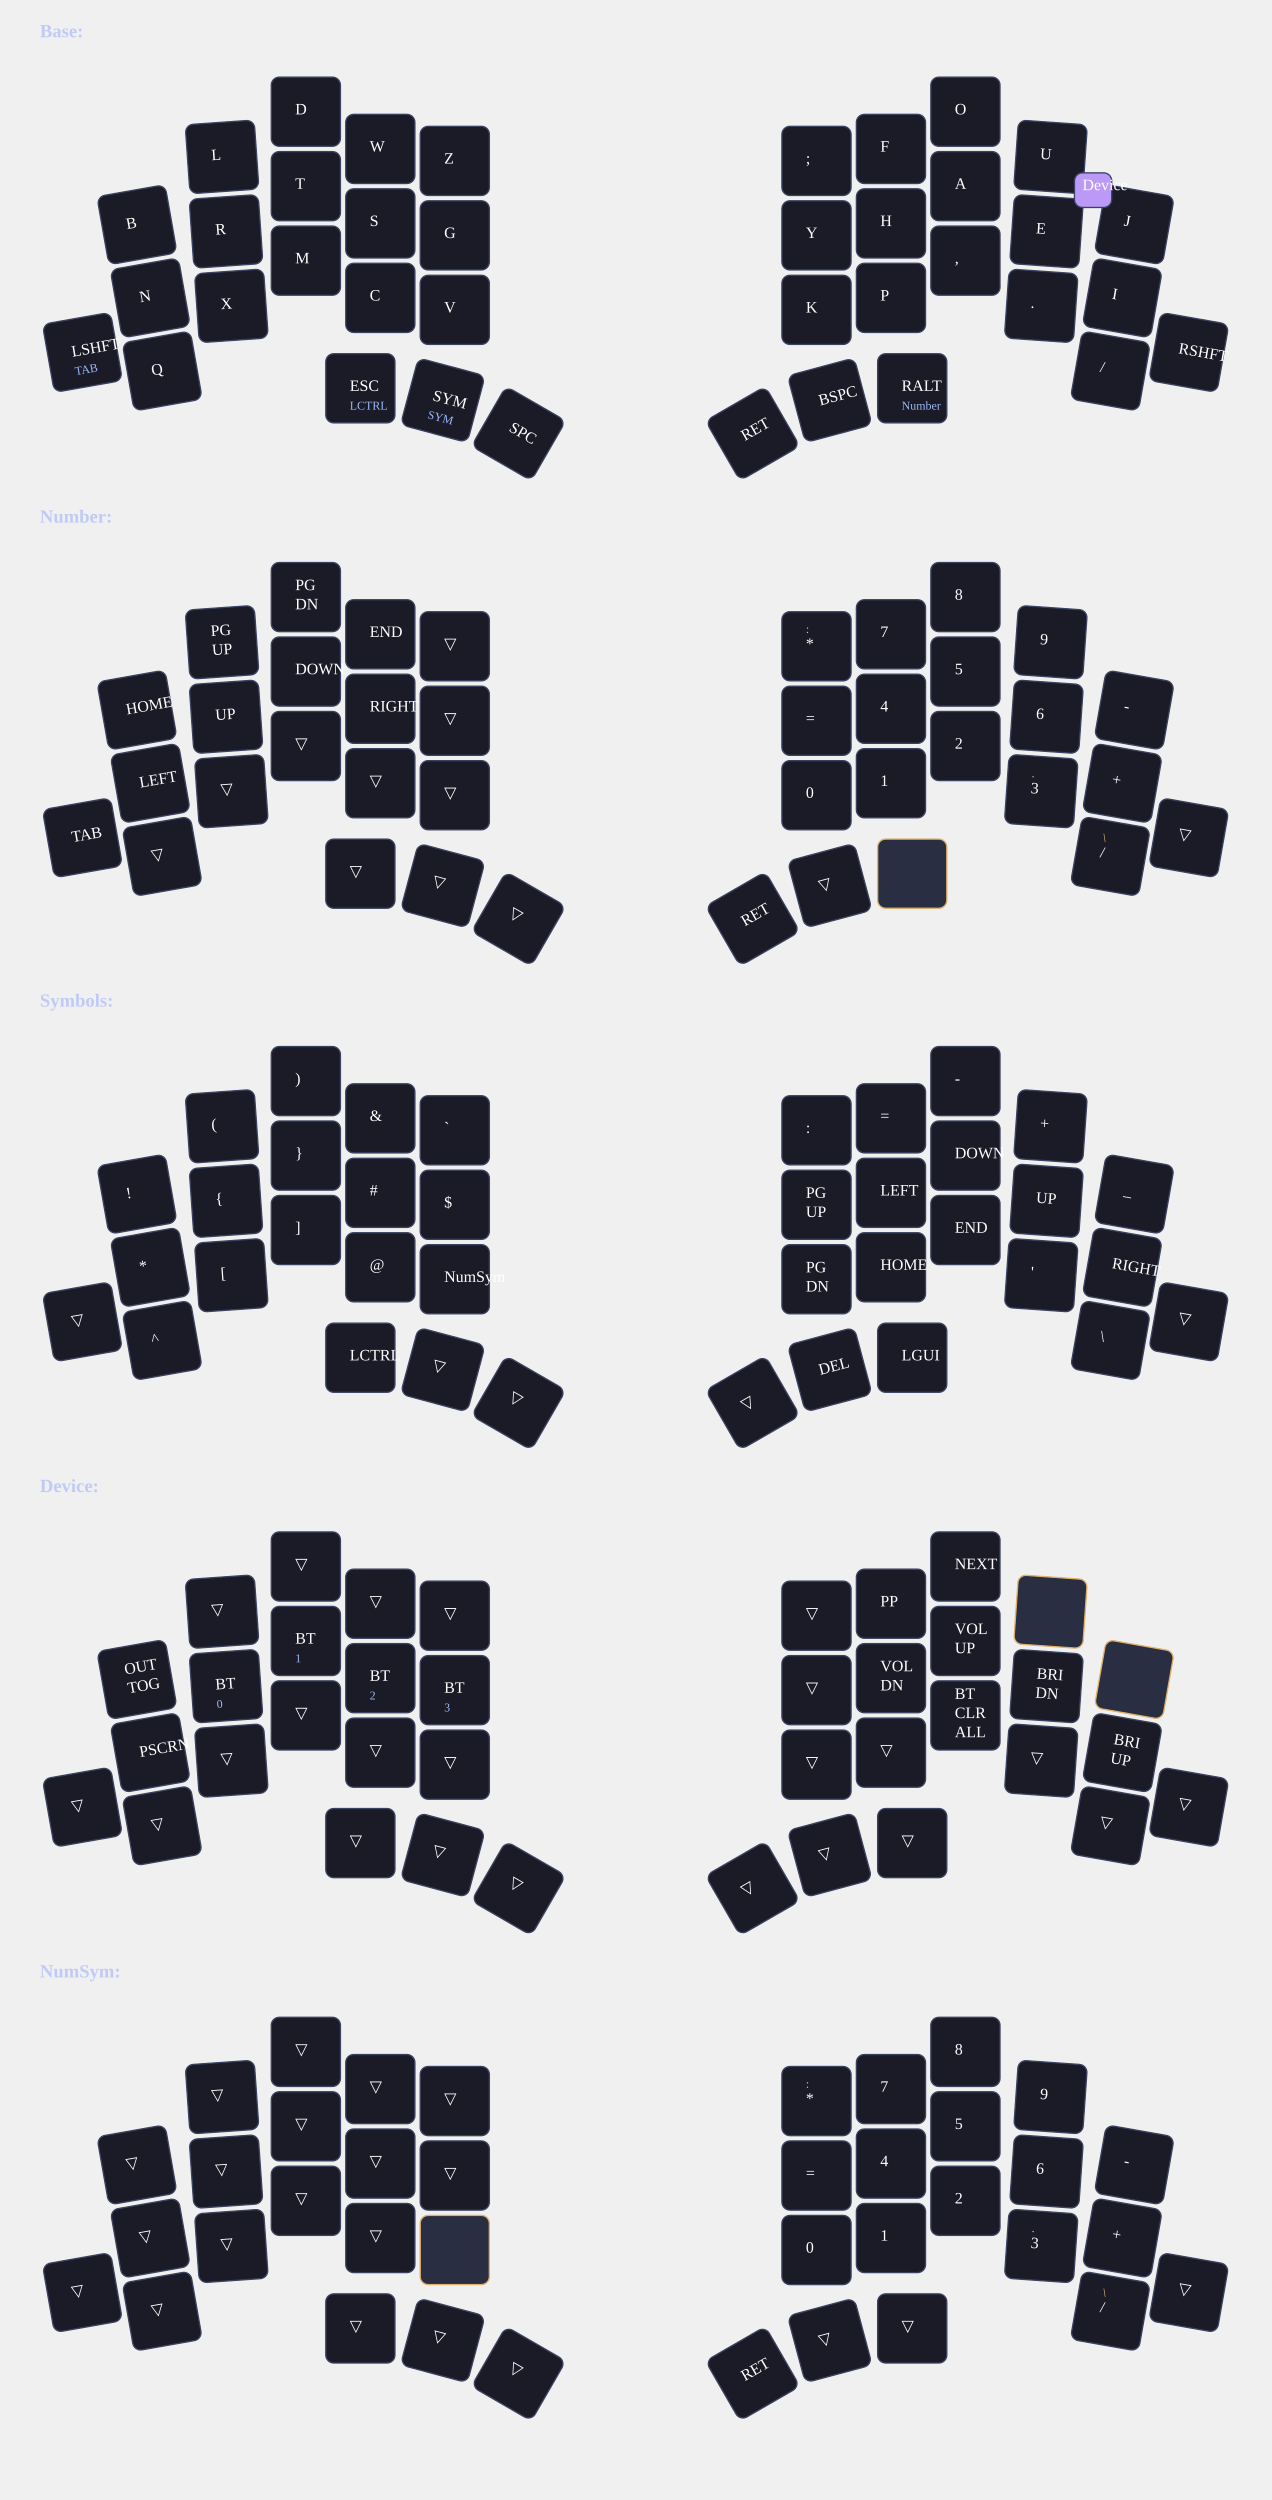
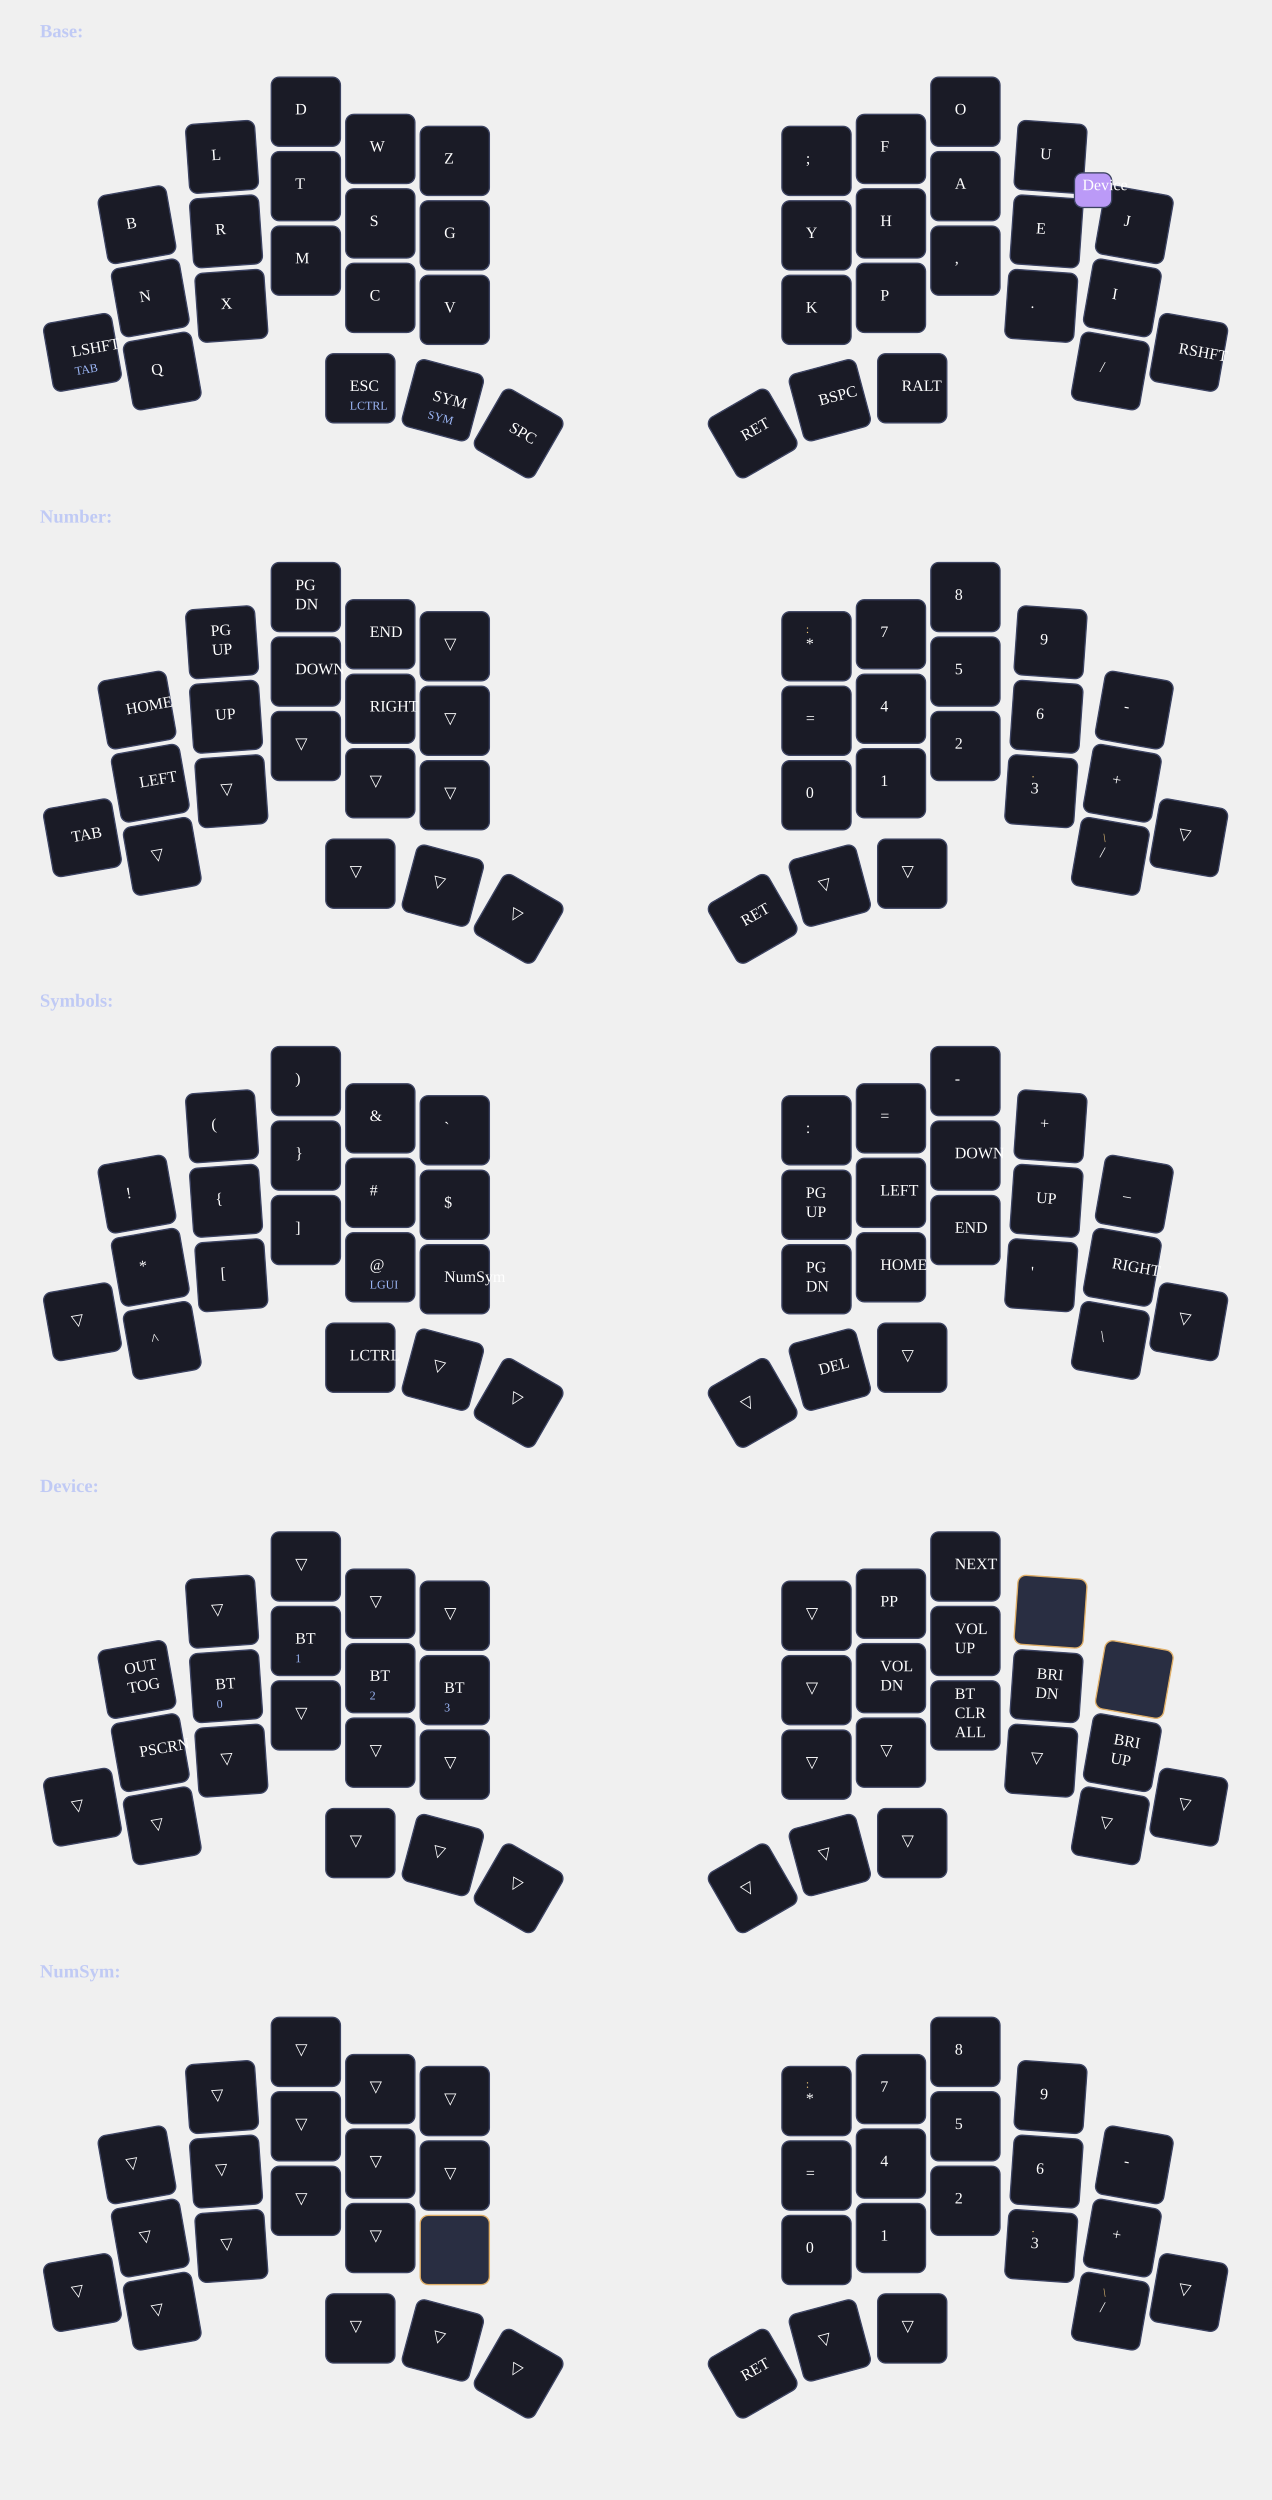
<svg xmlns="http://www.w3.org/2000/svg" width="956" height="1880" viewBox="0 0 956 1880" class="keymap">
  <style>.background { fill: #0f0f14; }
.key { fill: #1a1b26; stroke: #3b4261; stroke-width: 1; }
.key.held { fill: #292e42; stroke: #e0af68; stroke-width: 1; }
.key.ghost { stroke-dasharray: 4,4; stroke: #565f89; stroke-width: 1; }
.keycode { font-size: 10px; font-family: monospace; fill: #c0caf5; text-anchor: middle; dominant-baseline: middle; }
text.tap { font-size: 12px; fill: #ffffff; stroke: none; transform: translateX(-8px); }
text.hold { font-size: 9px; fill: #9db8f8; stroke: none; transform: translate(-8px, 2px); }
text.shifted { font-size: 9px; fill: #f0c878; stroke: none; transform: translate(-8px, 4px); }
.label { font-size: 14px; font-weight: bold; fill: #c0caf5; stroke: none; }
.combo { fill: #bb9af7; stroke: #3b4261; stroke-width: 1; }
</style>
  <g transform="translate(30, 0)" class="layer-Base">
    <text x="0" y="28" class="label" id="Base">Base:</text>
    <g transform="translate(0, 56)">
      <g transform="translate(73, 113) rotate(-10.0)" class="key keypos-0">
        <rect rx="6" ry="6" x="-26" y="-26" width="52" height="52" class="key" />
        <text x="0" y="2" class="key tap">B</text>
      </g>
      <g transform="translate(137, 62) rotate(-4.0)" class="key keypos-1">
        <rect rx="6" ry="6" x="-26" y="-26" width="52" height="52" class="key" />
        <text x="0" y="2" class="key tap">L</text>
      </g>
      <g transform="translate(200, 28)" class="key keypos-2">
        <rect rx="6" ry="6" x="-26" y="-26" width="52" height="52" class="key" />
        <text x="0" y="2" class="key tap">D</text>
      </g>
      <g transform="translate(256, 56)" class="key keypos-3">
        <rect rx="6" ry="6" x="-26" y="-26" width="52" height="52" class="key" />
        <text x="0" y="2" class="key tap">W</text>
      </g>
      <g transform="translate(312, 65)" class="key keypos-4">
        <rect rx="6" ry="6" x="-26" y="-26" width="52" height="52" class="key" />
        <text x="0" y="2" class="key tap">Z</text>
      </g>
      <g transform="translate(584, 65)" class="key keypos-5">
        <rect rx="6" ry="6" x="-26" y="-26" width="52" height="52" class="key" />
        <text x="0" y="2" class="key tap">;</text>
      </g>
      <g transform="translate(640, 56)" class="key keypos-6">
        <rect rx="6" ry="6" x="-26" y="-26" width="52" height="52" class="key" />
        <text x="0" y="2" class="key tap">F</text>
      </g>
      <g transform="translate(696, 28)" class="key keypos-7">
        <rect rx="6" ry="6" x="-26" y="-26" width="52" height="52" class="key" />
        <text x="0" y="2" class="key tap">O</text>
      </g>
      <g transform="translate(760, 62) rotate(4.0)" class="key keypos-8">
        <rect rx="6" ry="6" x="-26" y="-26" width="52" height="52" class="key" />
        <text x="0" y="2" class="key tap">U</text>
      </g>
      <g transform="translate(823, 113) rotate(10.0)" class="key keypos-9">
        <rect rx="6" ry="6" x="-26" y="-26" width="52" height="52" class="key" />
        <text x="0" y="2" class="key tap">J</text>
      </g>
      <g transform="translate(83, 168) rotate(-10.0)" class="key keypos-10">
        <rect rx="6" ry="6" x="-26" y="-26" width="52" height="52" class="key" />
        <text x="0" y="2" class="key tap">N</text>
      </g>
      <g transform="translate(140, 118) rotate(-4.0)" class="key keypos-11">
        <rect rx="6" ry="6" x="-26" y="-26" width="52" height="52" class="key" />
        <text x="0" y="2" class="key tap">R</text>
      </g>
      <g transform="translate(200, 84)" class="key keypos-12">
        <rect rx="6" ry="6" x="-26" y="-26" width="52" height="52" class="key" />
        <text x="0" y="2" class="key tap">T</text>
      </g>
      <g transform="translate(256, 112)" class="key keypos-13">
        <rect rx="6" ry="6" x="-26" y="-26" width="52" height="52" class="key" />
        <text x="0" y="2" class="key tap">S</text>
      </g>
      <g transform="translate(312, 121)" class="key keypos-14">
        <rect rx="6" ry="6" x="-26" y="-26" width="52" height="52" class="key" />
        <text x="0" y="2" class="key tap">G</text>
      </g>
      <g transform="translate(584, 121)" class="key keypos-15">
        <rect rx="6" ry="6" x="-26" y="-26" width="52" height="52" class="key" />
        <text x="0" y="2" class="key tap">Y</text>
      </g>
      <g transform="translate(640, 112)" class="key keypos-16">
        <rect rx="6" ry="6" x="-26" y="-26" width="52" height="52" class="key" />
        <text x="0" y="2" class="key tap">H</text>
      </g>
      <g transform="translate(696, 84)" class="key keypos-17">
        <rect rx="6" ry="6" x="-26" y="-26" width="52" height="52" class="key" />
        <text x="0" y="2" class="key tap">A</text>
      </g>
      <g transform="translate(757, 118) rotate(4.0)" class="key keypos-18">
        <rect rx="6" ry="6" x="-26" y="-26" width="52" height="52" class="key" />
        <text x="0" y="2" class="key tap">E</text>
      </g>
      <g transform="translate(814, 168) rotate(10.0)" class="key keypos-19">
        <rect rx="6" ry="6" x="-26" y="-26" width="52" height="52" class="key" />
        <text x="0" y="2" class="key tap">I</text>
      </g>
      <g transform="translate(32, 209) rotate(-10.0)" class="key keypos-20">
        <rect rx="6" ry="6" x="-26" y="-26" width="52" height="52" class="key" />
        <text x="0" y="2" class="key tap">LSHFT</text>
        <text x="0" y="14" class="key hold">TAB</text>
      </g>
      <g transform="translate(92, 223) rotate(-10.0)" class="key keypos-21">
        <rect rx="6" ry="6" x="-26" y="-26" width="52" height="52" class="key" />
        <text x="0" y="2" class="key tap">Q</text>
      </g>
      <g transform="translate(144, 174) rotate(-4.0)" class="key keypos-22">
        <rect rx="6" ry="6" x="-26" y="-26" width="52" height="52" class="key" />
        <text x="0" y="2" class="key tap">X</text>
      </g>
      <g transform="translate(200, 140)" class="key keypos-23">
        <rect rx="6" ry="6" x="-26" y="-26" width="52" height="52" class="key" />
        <text x="0" y="2" class="key tap">M</text>
      </g>
      <g transform="translate(256, 168)" class="key keypos-24">
        <rect rx="6" ry="6" x="-26" y="-26" width="52" height="52" class="key" />
        <text x="0" y="2" class="key tap">C</text>
      </g>
      <g transform="translate(312, 177)" class="key keypos-25">
        <rect rx="6" ry="6" x="-26" y="-26" width="52" height="52" class="key" />
        <text x="0" y="2" class="key tap">V</text>
      </g>
      <g transform="translate(584, 177)" class="key keypos-26">
        <rect rx="6" ry="6" x="-26" y="-26" width="52" height="52" class="key" />
        <text x="0" y="2" class="key tap">K</text>
      </g>
      <g transform="translate(640, 168)" class="key keypos-27">
        <rect rx="6" ry="6" x="-26" y="-26" width="52" height="52" class="key" />
        <text x="0" y="2" class="key tap">P</text>
      </g>
      <g transform="translate(696, 140)" class="key keypos-28">
        <rect rx="6" ry="6" x="-26" y="-26" width="52" height="52" class="key" />
        <text x="0" y="2" class="key tap">,</text>
      </g>
      <g transform="translate(753, 174) rotate(4.0)" class="key keypos-29">
        <rect rx="6" ry="6" x="-26" y="-26" width="52" height="52" class="key" />
        <text x="0" y="2" class="key tap">.</text>
      </g>
      <g transform="translate(805, 223) rotate(10.0)" class="key keypos-30">
        <rect rx="6" ry="6" x="-26" y="-26" width="52" height="52" class="key" />
        <text x="0" y="2" class="key tap">/</text>
      </g>
      <g transform="translate(864, 209) rotate(10.0)" class="key keypos-31">
        <rect rx="6" ry="6" x="-26" y="-26" width="52" height="52" class="key" />
        <text x="0" y="2" class="key tap">RSHFT</text>
      </g>
      <g transform="translate(241, 236)" class="key keypos-32">
        <rect rx="6" ry="6" x="-26" y="-26" width="52" height="52" class="key" />
        <text x="0" y="2" class="key tap">ESC</text>
        <text x="0" y="14" class="key hold">LCTRL</text>
      </g>
      <g transform="translate(303, 245) rotate(15.0)" class="key keypos-33">
        <rect rx="6" ry="6" x="-26" y="-26" width="52" height="52" class="key" />
        <text x="0" y="2" class="key tap">SYM</text>
        <text x="0" y="14" class="key hold">SYM</text>
      </g>
      <g transform="translate(360, 270) rotate(30.0)" class="key keypos-34">
        <rect rx="6" ry="6" x="-26" y="-26" width="52" height="52" class="key" />
        <text x="0" y="2" class="key tap">SPC</text>
      </g>
      <g transform="translate(536, 270) rotate(-30.0)" class="key keypos-35">
        <rect rx="6" ry="6" x="-26" y="-26" width="52" height="52" class="key" />
        <text x="0" y="2" class="key tap">RET</text>
      </g>
      <g transform="translate(594, 245) rotate(-15.0)" class="key keypos-36">
        <rect rx="6" ry="6" x="-26" y="-26" width="52" height="52" class="key" />
        <text x="0" y="2" class="key tap">BSPC</text>
      </g>
      <g transform="translate(656, 236)" class="key keypos-37">
        <rect rx="6" ry="6" x="-26" y="-26" width="52" height="52" class="key" />
        <text x="0" y="2" class="key tap">RALT</text>
-         <a href="#Number">
-           <text x="0" y="14" class="key hold layer-activator">Number</text>
-         </a>
      </g>
      <g class="combo combopos-0">
        <rect rx="6" ry="6" x="778" y="74" width="28" height="26" class="combo" />
        <a href="#Device">
          <text x="792" y="87" class="combo tap layer-activator">Device</text>
        </a>
      </g>
    </g>
  </g>
  <g transform="translate(30, 365)" class="layer-Number">
    <text x="0" y="28" class="label" id="Number">Number:</text>
    <g transform="translate(0, 56)">
      <g transform="translate(73, 113) rotate(-10.0)" class="key keypos-0">
        <rect rx="6" ry="6" x="-26" y="-26" width="52" height="52" class="key" />
        <text x="0" y="2" class="key tap">HOME</text>
      </g>
      <g transform="translate(137, 62) rotate(-4.0)" class="key keypos-1">
        <rect rx="6" ry="6" x="-26" y="-26" width="52" height="52" class="key" />
        <text x="0" y="2" class="key tap">
          <tspan x="0" dy="-0.6em">PG</tspan>
          <tspan x="0" dy="1.2em">UP</tspan>
        </text>
      </g>
      <g transform="translate(200, 28)" class="key keypos-2">
        <rect rx="6" ry="6" x="-26" y="-26" width="52" height="52" class="key" />
        <text x="0" y="2" class="key tap">
          <tspan x="0" dy="-0.6em">PG</tspan>
          <tspan x="0" dy="1.2em">DN</tspan>
        </text>
      </g>
      <g transform="translate(256, 56)" class="key keypos-3">
        <rect rx="6" ry="6" x="-26" y="-26" width="52" height="52" class="key" />
        <text x="0" y="2" class="key tap">END</text>
      </g>
      <g transform="translate(312, 65)" class="key trans keypos-4">
        <rect rx="6" ry="6" x="-26" y="-26" width="52" height="52" class="key trans" />
        <text x="0" y="2" class="key trans tap">▽</text>
      </g>
      <g transform="translate(584, 65)" class="key keypos-5">
        <rect rx="6" ry="6" x="-26" y="-26" width="52" height="52" class="key" />
        <text x="0" y="2" class="key tap">*</text>
        <text x="0" y="-14" class="key shifted">:</text>
      </g>
      <g transform="translate(640, 56)" class="key keypos-6">
        <rect rx="6" ry="6" x="-26" y="-26" width="52" height="52" class="key" />
        <text x="0" y="2" class="key tap">7</text>
      </g>
      <g transform="translate(696, 28)" class="key keypos-7">
        <rect rx="6" ry="6" x="-26" y="-26" width="52" height="52" class="key" />
        <text x="0" y="2" class="key tap">8</text>
      </g>
      <g transform="translate(760, 62) rotate(4.0)" class="key keypos-8">
        <rect rx="6" ry="6" x="-26" y="-26" width="52" height="52" class="key" />
        <text x="0" y="2" class="key tap">9</text>
      </g>
      <g transform="translate(823, 113) rotate(10.0)" class="key keypos-9">
        <rect rx="6" ry="6" x="-26" y="-26" width="52" height="52" class="key" />
        <text x="0" y="2" class="key tap">-</text>
      </g>
      <g transform="translate(83, 168) rotate(-10.0)" class="key keypos-10">
        <rect rx="6" ry="6" x="-26" y="-26" width="52" height="52" class="key" />
        <text x="0" y="2" class="key tap">LEFT</text>
      </g>
      <g transform="translate(140, 118) rotate(-4.0)" class="key keypos-11">
        <rect rx="6" ry="6" x="-26" y="-26" width="52" height="52" class="key" />
        <text x="0" y="2" class="key tap">UP</text>
      </g>
      <g transform="translate(200, 84)" class="key keypos-12">
        <rect rx="6" ry="6" x="-26" y="-26" width="52" height="52" class="key" />
        <text x="0" y="2" class="key tap">DOWN</text>
      </g>
      <g transform="translate(256, 112)" class="key keypos-13">
        <rect rx="6" ry="6" x="-26" y="-26" width="52" height="52" class="key" />
        <text x="0" y="2" class="key tap">RIGHT</text>
      </g>
      <g transform="translate(312, 121)" class="key trans keypos-14">
        <rect rx="6" ry="6" x="-26" y="-26" width="52" height="52" class="key trans" />
        <text x="0" y="2" class="key trans tap">▽</text>
      </g>
      <g transform="translate(584, 121)" class="key keypos-15">
        <rect rx="6" ry="6" x="-26" y="-26" width="52" height="52" class="key" />
        <text x="0" y="2" class="key tap">=</text>
      </g>
      <g transform="translate(640, 112)" class="key keypos-16">
        <rect rx="6" ry="6" x="-26" y="-26" width="52" height="52" class="key" />
        <text x="0" y="2" class="key tap">4</text>
      </g>
      <g transform="translate(696, 84)" class="key keypos-17">
        <rect rx="6" ry="6" x="-26" y="-26" width="52" height="52" class="key" />
        <text x="0" y="2" class="key tap">5</text>
      </g>
      <g transform="translate(757, 118) rotate(4.0)" class="key keypos-18">
        <rect rx="6" ry="6" x="-26" y="-26" width="52" height="52" class="key" />
        <text x="0" y="2" class="key tap">6</text>
      </g>
      <g transform="translate(814, 168) rotate(10.0)" class="key keypos-19">
        <rect rx="6" ry="6" x="-26" y="-26" width="52" height="52" class="key" />
        <text x="0" y="2" class="key tap">+</text>
      </g>
      <g transform="translate(32, 209) rotate(-10.0)" class="key keypos-20">
        <rect rx="6" ry="6" x="-26" y="-26" width="52" height="52" class="key" />
        <text x="0" y="2" class="key tap">TAB</text>
      </g>
      <g transform="translate(92, 223) rotate(-10.0)" class="key trans keypos-21">
        <rect rx="6" ry="6" x="-26" y="-26" width="52" height="52" class="key trans" />
        <text x="0" y="2" class="key trans tap">▽</text>
      </g>
      <g transform="translate(144, 174) rotate(-4.0)" class="key trans keypos-22">
        <rect rx="6" ry="6" x="-26" y="-26" width="52" height="52" class="key trans" />
        <text x="0" y="2" class="key trans tap">▽</text>
      </g>
      <g transform="translate(200, 140)" class="key trans keypos-23">
        <rect rx="6" ry="6" x="-26" y="-26" width="52" height="52" class="key trans" />
        <text x="0" y="2" class="key trans tap">▽</text>
      </g>
      <g transform="translate(256, 168)" class="key trans keypos-24">
        <rect rx="6" ry="6" x="-26" y="-26" width="52" height="52" class="key trans" />
        <text x="0" y="2" class="key trans tap">▽</text>
      </g>
      <g transform="translate(312, 177)" class="key trans keypos-25">
        <rect rx="6" ry="6" x="-26" y="-26" width="52" height="52" class="key trans" />
        <text x="0" y="2" class="key trans tap">▽</text>
      </g>
      <g transform="translate(584, 177)" class="key keypos-26">
        <rect rx="6" ry="6" x="-26" y="-26" width="52" height="52" class="key" />
        <text x="0" y="2" class="key tap">0</text>
      </g>
      <g transform="translate(640, 168)" class="key keypos-27">
        <rect rx="6" ry="6" x="-26" y="-26" width="52" height="52" class="key" />
        <text x="0" y="2" class="key tap">1</text>
      </g>
      <g transform="translate(696, 140)" class="key keypos-28">
        <rect rx="6" ry="6" x="-26" y="-26" width="52" height="52" class="key" />
        <text x="0" y="2" class="key tap">2</text>
      </g>
      <g transform="translate(753, 174) rotate(4.0)" class="key keypos-29">
        <rect rx="6" ry="6" x="-26" y="-26" width="52" height="52" class="key" />
        <text x="0" y="2" class="key tap">3</text>
        <text x="0" y="-14" class="key shifted">.</text>
      </g>
      <g transform="translate(805, 223) rotate(10.0)" class="key keypos-30">
        <rect rx="6" ry="6" x="-26" y="-26" width="52" height="52" class="key" />
        <text x="0" y="2" class="key tap">/</text>
        <text x="0" y="-14" class="key shifted">\</text>
      </g>
      <g transform="translate(864, 209) rotate(10.0)" class="key trans keypos-31">
        <rect rx="6" ry="6" x="-26" y="-26" width="52" height="52" class="key trans" />
        <text x="0" y="2" class="key trans tap">▽</text>
      </g>
      <g transform="translate(241, 236)" class="key trans keypos-32">
        <rect rx="6" ry="6" x="-26" y="-26" width="52" height="52" class="key trans" />
        <text x="0" y="2" class="key trans tap">▽</text>
      </g>
      <g transform="translate(303, 245) rotate(15.0)" class="key trans keypos-33">
        <rect rx="6" ry="6" x="-26" y="-26" width="52" height="52" class="key trans" />
        <text x="0" y="2" class="key trans tap">▽</text>
      </g>
      <g transform="translate(360, 270) rotate(30.0)" class="key trans keypos-34">
        <rect rx="6" ry="6" x="-26" y="-26" width="52" height="52" class="key trans" />
        <text x="0" y="2" class="key trans tap">▽</text>
      </g>
      <g transform="translate(536, 270) rotate(-30.0)" class="key keypos-35">
        <rect rx="6" ry="6" x="-26" y="-26" width="52" height="52" class="key" />
        <text x="0" y="2" class="key tap">RET</text>
      </g>
      <g transform="translate(594, 245) rotate(-15.0)" class="key trans keypos-36">
        <rect rx="6" ry="6" x="-26" y="-26" width="52" height="52" class="key trans" />
        <text x="0" y="2" class="key trans tap">▽</text>
      </g>
-       <g transform="translate(656, 236)" class="key held keypos-37">
-         <rect rx="6" ry="6" x="-26" y="-26" width="52" height="52" class="key held" />
+       <g transform="translate(656, 236)" class="key trans keypos-37">
+         <rect rx="6" ry="6" x="-26" y="-26" width="52" height="52" class="key trans" />
+         <text x="0" y="2" class="key trans tap">▽</text>
      </g>
    </g>
  </g>
  <g transform="translate(30, 729)" class="layer-Symbols">
    <text x="0" y="28" class="label" id="Symbols">Symbols:</text>
    <g transform="translate(0, 56)">
      <g transform="translate(73, 113) rotate(-10.0)" class="key keypos-0">
        <rect rx="6" ry="6" x="-26" y="-26" width="52" height="52" class="key" />
        <text x="0" y="2" class="key tap">!</text>
      </g>
      <g transform="translate(137, 62) rotate(-4.0)" class="key keypos-1">
        <rect rx="6" ry="6" x="-26" y="-26" width="52" height="52" class="key" />
        <text x="0" y="2" class="key tap">(</text>
      </g>
      <g transform="translate(200, 28)" class="key keypos-2">
        <rect rx="6" ry="6" x="-26" y="-26" width="52" height="52" class="key" />
        <text x="0" y="2" class="key tap">)</text>
      </g>
      <g transform="translate(256, 56)" class="key keypos-3">
        <rect rx="6" ry="6" x="-26" y="-26" width="52" height="52" class="key" />
        <text x="0" y="2" class="key tap">&amp;</text>
      </g>
      <g transform="translate(312, 65)" class="key keypos-4">
        <rect rx="6" ry="6" x="-26" y="-26" width="52" height="52" class="key" />
        <text x="0" y="2" class="key tap">`</text>
      </g>
      <g transform="translate(584, 65)" class="key keypos-5">
        <rect rx="6" ry="6" x="-26" y="-26" width="52" height="52" class="key" />
        <text x="0" y="2" class="key tap">:</text>
      </g>
      <g transform="translate(640, 56)" class="key keypos-6">
        <rect rx="6" ry="6" x="-26" y="-26" width="52" height="52" class="key" />
        <text x="0" y="2" class="key tap">=</text>
      </g>
      <g transform="translate(696, 28)" class="key keypos-7">
        <rect rx="6" ry="6" x="-26" y="-26" width="52" height="52" class="key" />
        <text x="0" y="2" class="key tap">-</text>
      </g>
      <g transform="translate(760, 62) rotate(4.0)" class="key keypos-8">
        <rect rx="6" ry="6" x="-26" y="-26" width="52" height="52" class="key" />
        <text x="0" y="2" class="key tap">+</text>
      </g>
      <g transform="translate(823, 113) rotate(10.0)" class="key keypos-9">
        <rect rx="6" ry="6" x="-26" y="-26" width="52" height="52" class="key" />
        <text x="0" y="2" class="key tap">_</text>
      </g>
      <g transform="translate(83, 168) rotate(-10.0)" class="key keypos-10">
        <rect rx="6" ry="6" x="-26" y="-26" width="52" height="52" class="key" />
        <text x="0" y="2" class="key tap">*</text>
      </g>
      <g transform="translate(140, 118) rotate(-4.0)" class="key keypos-11">
        <rect rx="6" ry="6" x="-26" y="-26" width="52" height="52" class="key" />
        <text x="0" y="2" class="key tap">{</text>
      </g>
      <g transform="translate(200, 84)" class="key keypos-12">
        <rect rx="6" ry="6" x="-26" y="-26" width="52" height="52" class="key" />
        <text x="0" y="2" class="key tap">}</text>
      </g>
      <g transform="translate(256, 112)" class="key keypos-13">
        <rect rx="6" ry="6" x="-26" y="-26" width="52" height="52" class="key" />
        <text x="0" y="2" class="key tap">#</text>
      </g>
      <g transform="translate(312, 121)" class="key keypos-14">
        <rect rx="6" ry="6" x="-26" y="-26" width="52" height="52" class="key" />
        <text x="0" y="2" class="key tap">$</text>
      </g>
      <g transform="translate(584, 121)" class="key keypos-15">
        <rect rx="6" ry="6" x="-26" y="-26" width="52" height="52" class="key" />
        <text x="0" y="2" class="key tap">
          <tspan x="0" dy="-0.6em">PG</tspan>
          <tspan x="0" dy="1.2em">UP</tspan>
        </text>
      </g>
      <g transform="translate(640, 112)" class="key keypos-16">
        <rect rx="6" ry="6" x="-26" y="-26" width="52" height="52" class="key" />
        <text x="0" y="2" class="key tap">LEFT</text>
      </g>
      <g transform="translate(696, 84)" class="key keypos-17">
        <rect rx="6" ry="6" x="-26" y="-26" width="52" height="52" class="key" />
        <text x="0" y="2" class="key tap">DOWN</text>
      </g>
      <g transform="translate(757, 118) rotate(4.0)" class="key keypos-18">
        <rect rx="6" ry="6" x="-26" y="-26" width="52" height="52" class="key" />
        <text x="0" y="2" class="key tap">UP</text>
      </g>
      <g transform="translate(814, 168) rotate(10.0)" class="key keypos-19">
        <rect rx="6" ry="6" x="-26" y="-26" width="52" height="52" class="key" />
        <text x="0" y="2" class="key tap">RIGHT</text>
      </g>
      <g transform="translate(32, 209) rotate(-10.0)" class="key trans keypos-20">
        <rect rx="6" ry="6" x="-26" y="-26" width="52" height="52" class="key trans" />
        <text x="0" y="2" class="key trans tap">▽</text>
      </g>
      <g transform="translate(92, 223) rotate(-10.0)" class="key keypos-21">
        <rect rx="6" ry="6" x="-26" y="-26" width="52" height="52" class="key" />
        <text x="0" y="2" class="key tap">^</text>
      </g>
      <g transform="translate(144, 174) rotate(-4.0)" class="key keypos-22">
        <rect rx="6" ry="6" x="-26" y="-26" width="52" height="52" class="key" />
        <text x="0" y="2" class="key tap">[</text>
      </g>
      <g transform="translate(200, 140)" class="key keypos-23">
        <rect rx="6" ry="6" x="-26" y="-26" width="52" height="52" class="key" />
        <text x="0" y="2" class="key tap">]</text>
      </g>
      <g transform="translate(256, 168)" class="key keypos-24">
        <rect rx="6" ry="6" x="-26" y="-26" width="52" height="52" class="key" />
        <text x="0" y="2" class="key tap">@</text>
+         <text x="0" y="14" class="key hold">LGUI</text>
      </g>
      <g transform="translate(312, 177)" class="key keypos-25">
        <rect rx="6" ry="6" x="-26" y="-26" width="52" height="52" class="key" />
        <a href="#NumSym">
          <text x="0" y="2" class="key tap layer-activator">NumSym</text>
        </a>
      </g>
      <g transform="translate(584, 177)" class="key keypos-26">
        <rect rx="6" ry="6" x="-26" y="-26" width="52" height="52" class="key" />
        <text x="0" y="2" class="key tap">
          <tspan x="0" dy="-0.6em">PG</tspan>
          <tspan x="0" dy="1.2em">DN</tspan>
        </text>
      </g>
      <g transform="translate(640, 168)" class="key keypos-27">
        <rect rx="6" ry="6" x="-26" y="-26" width="52" height="52" class="key" />
        <text x="0" y="2" class="key tap">HOME</text>
      </g>
      <g transform="translate(696, 140)" class="key keypos-28">
        <rect rx="6" ry="6" x="-26" y="-26" width="52" height="52" class="key" />
        <text x="0" y="2" class="key tap">END</text>
      </g>
      <g transform="translate(753, 174) rotate(4.0)" class="key keypos-29">
        <rect rx="6" ry="6" x="-26" y="-26" width="52" height="52" class="key" />
        <text x="0" y="2" class="key tap">'</text>
      </g>
      <g transform="translate(805, 223) rotate(10.0)" class="key keypos-30">
        <rect rx="6" ry="6" x="-26" y="-26" width="52" height="52" class="key" />
        <text x="0" y="2" class="key tap">\</text>
      </g>
      <g transform="translate(864, 209) rotate(10.0)" class="key trans keypos-31">
        <rect rx="6" ry="6" x="-26" y="-26" width="52" height="52" class="key trans" />
        <text x="0" y="2" class="key trans tap">▽</text>
      </g>
      <g transform="translate(241, 236)" class="key keypos-32">
        <rect rx="6" ry="6" x="-26" y="-26" width="52" height="52" class="key" />
        <text x="0" y="2" class="key tap">LCTRL</text>
      </g>
      <g transform="translate(303, 245) rotate(15.0)" class="key trans keypos-33">
        <rect rx="6" ry="6" x="-26" y="-26" width="52" height="52" class="key trans" />
        <text x="0" y="2" class="key trans tap">▽</text>
      </g>
      <g transform="translate(360, 270) rotate(30.0)" class="key trans keypos-34">
        <rect rx="6" ry="6" x="-26" y="-26" width="52" height="52" class="key trans" />
        <text x="0" y="2" class="key trans tap">▽</text>
      </g>
      <g transform="translate(536, 270) rotate(-30.0)" class="key trans keypos-35">
        <rect rx="6" ry="6" x="-26" y="-26" width="52" height="52" class="key trans" />
        <text x="0" y="2" class="key trans tap">▽</text>
      </g>
      <g transform="translate(594, 245) rotate(-15.0)" class="key keypos-36">
        <rect rx="6" ry="6" x="-26" y="-26" width="52" height="52" class="key" />
        <text x="0" y="2" class="key tap">DEL</text>
      </g>
-       <g transform="translate(656, 236)" class="key keypos-37">
-         <rect rx="6" ry="6" x="-26" y="-26" width="52" height="52" class="key" />
-         <text x="0" y="2" class="key tap">LGUI</text>
+       <g transform="translate(656, 236)" class="key trans keypos-37">
+         <rect rx="6" ry="6" x="-26" y="-26" width="52" height="52" class="key trans" />
+         <text x="0" y="2" class="key trans tap">▽</text>
      </g>
    </g>
  </g>
  <g transform="translate(30, 1094)" class="layer-Device">
    <text x="0" y="28" class="label" id="Device">Device:</text>
    <g transform="translate(0, 56)">
      <g transform="translate(73, 113) rotate(-10.0)" class="key keypos-0">
        <rect rx="6" ry="6" x="-26" y="-26" width="52" height="52" class="key" />
        <text x="0" y="2" class="key tap">
          <tspan x="0" dy="-0.6em">OUT</tspan>
          <tspan x="0" dy="1.2em">TOG</tspan>
        </text>
      </g>
      <g transform="translate(137, 62) rotate(-4.0)" class="key trans keypos-1">
        <rect rx="6" ry="6" x="-26" y="-26" width="52" height="52" class="key trans" />
        <text x="0" y="2" class="key trans tap">▽</text>
      </g>
      <g transform="translate(200, 28)" class="key trans keypos-2">
        <rect rx="6" ry="6" x="-26" y="-26" width="52" height="52" class="key trans" />
        <text x="0" y="2" class="key trans tap">▽</text>
      </g>
      <g transform="translate(256, 56)" class="key trans keypos-3">
        <rect rx="6" ry="6" x="-26" y="-26" width="52" height="52" class="key trans" />
        <text x="0" y="2" class="key trans tap">▽</text>
      </g>
      <g transform="translate(312, 65)" class="key trans keypos-4">
        <rect rx="6" ry="6" x="-26" y="-26" width="52" height="52" class="key trans" />
        <text x="0" y="2" class="key trans tap">▽</text>
      </g>
      <g transform="translate(584, 65)" class="key trans keypos-5">
        <rect rx="6" ry="6" x="-26" y="-26" width="52" height="52" class="key trans" />
        <text x="0" y="2" class="key trans tap">▽</text>
      </g>
      <g transform="translate(640, 56)" class="key keypos-6">
        <rect rx="6" ry="6" x="-26" y="-26" width="52" height="52" class="key" />
        <text x="0" y="2" class="key tap">PP</text>
      </g>
      <g transform="translate(696, 28)" class="key keypos-7">
        <rect rx="6" ry="6" x="-26" y="-26" width="52" height="52" class="key" />
        <text x="0" y="2" class="key tap">NEXT</text>
      </g>
      <g transform="translate(760, 62) rotate(4.0)" class="key held keypos-8">
        <rect rx="6" ry="6" x="-26" y="-26" width="52" height="52" class="key held" />
      </g>
      <g transform="translate(823, 113) rotate(10.0)" class="key held keypos-9">
        <rect rx="6" ry="6" x="-26" y="-26" width="52" height="52" class="key held" />
      </g>
      <g transform="translate(83, 168) rotate(-10.0)" class="key keypos-10">
        <rect rx="6" ry="6" x="-26" y="-26" width="52" height="52" class="key" />
        <text x="0" y="2" class="key tap">PSCRN</text>
      </g>
      <g transform="translate(140, 118) rotate(-4.0)" class="key keypos-11">
        <rect rx="6" ry="6" x="-26" y="-26" width="52" height="52" class="key" />
        <text x="0" y="2" class="key tap">BT</text>
        <text x="0" y="14" class="key hold">0</text>
      </g>
      <g transform="translate(200, 84)" class="key keypos-12">
        <rect rx="6" ry="6" x="-26" y="-26" width="52" height="52" class="key" />
        <text x="0" y="2" class="key tap">BT</text>
        <text x="0" y="14" class="key hold">1</text>
      </g>
      <g transform="translate(256, 112)" class="key keypos-13">
        <rect rx="6" ry="6" x="-26" y="-26" width="52" height="52" class="key" />
        <text x="0" y="2" class="key tap">BT</text>
        <text x="0" y="14" class="key hold">2</text>
      </g>
      <g transform="translate(312, 121)" class="key keypos-14">
        <rect rx="6" ry="6" x="-26" y="-26" width="52" height="52" class="key" />
        <text x="0" y="2" class="key tap">BT</text>
        <text x="0" y="14" class="key hold">3</text>
      </g>
      <g transform="translate(584, 121)" class="key trans keypos-15">
        <rect rx="6" ry="6" x="-26" y="-26" width="52" height="52" class="key trans" />
        <text x="0" y="2" class="key trans tap">▽</text>
      </g>
      <g transform="translate(640, 112)" class="key keypos-16">
        <rect rx="6" ry="6" x="-26" y="-26" width="52" height="52" class="key" />
        <text x="0" y="2" class="key tap">
          <tspan x="0" dy="-0.6em">VOL</tspan>
          <tspan x="0" dy="1.2em">DN</tspan>
        </text>
      </g>
      <g transform="translate(696, 84)" class="key keypos-17">
        <rect rx="6" ry="6" x="-26" y="-26" width="52" height="52" class="key" />
        <text x="0" y="2" class="key tap">
          <tspan x="0" dy="-0.6em">VOL</tspan>
          <tspan x="0" dy="1.2em">UP</tspan>
        </text>
      </g>
      <g transform="translate(757, 118) rotate(4.0)" class="key keypos-18">
        <rect rx="6" ry="6" x="-26" y="-26" width="52" height="52" class="key" />
        <text x="0" y="2" class="key tap">
          <tspan x="0" dy="-0.6em">BRI</tspan>
          <tspan x="0" dy="1.2em">DN</tspan>
        </text>
      </g>
      <g transform="translate(814, 168) rotate(10.0)" class="key keypos-19">
        <rect rx="6" ry="6" x="-26" y="-26" width="52" height="52" class="key" />
        <text x="0" y="2" class="key tap">
          <tspan x="0" dy="-0.6em">BRI</tspan>
          <tspan x="0" dy="1.2em">UP</tspan>
        </text>
      </g>
      <g transform="translate(32, 209) rotate(-10.0)" class="key trans keypos-20">
        <rect rx="6" ry="6" x="-26" y="-26" width="52" height="52" class="key trans" />
        <text x="0" y="2" class="key trans tap">▽</text>
      </g>
      <g transform="translate(92, 223) rotate(-10.0)" class="key trans keypos-21">
        <rect rx="6" ry="6" x="-26" y="-26" width="52" height="52" class="key trans" />
        <text x="0" y="2" class="key trans tap">▽</text>
      </g>
      <g transform="translate(144, 174) rotate(-4.0)" class="key trans keypos-22">
        <rect rx="6" ry="6" x="-26" y="-26" width="52" height="52" class="key trans" />
        <text x="0" y="2" class="key trans tap">▽</text>
      </g>
      <g transform="translate(200, 140)" class="key trans keypos-23">
        <rect rx="6" ry="6" x="-26" y="-26" width="52" height="52" class="key trans" />
        <text x="0" y="2" class="key trans tap">▽</text>
      </g>
      <g transform="translate(256, 168)" class="key trans keypos-24">
        <rect rx="6" ry="6" x="-26" y="-26" width="52" height="52" class="key trans" />
        <text x="0" y="2" class="key trans tap">▽</text>
      </g>
      <g transform="translate(312, 177)" class="key trans keypos-25">
        <rect rx="6" ry="6" x="-26" y="-26" width="52" height="52" class="key trans" />
        <text x="0" y="2" class="key trans tap">▽</text>
      </g>
      <g transform="translate(584, 177)" class="key trans keypos-26">
        <rect rx="6" ry="6" x="-26" y="-26" width="52" height="52" class="key trans" />
        <text x="0" y="2" class="key trans tap">▽</text>
      </g>
      <g transform="translate(640, 168)" class="key trans keypos-27">
        <rect rx="6" ry="6" x="-26" y="-26" width="52" height="52" class="key trans" />
        <text x="0" y="2" class="key trans tap">▽</text>
      </g>
      <g transform="translate(696, 140)" class="key keypos-28">
        <rect rx="6" ry="6" x="-26" y="-26" width="52" height="52" class="key" />
        <text x="0" y="2" class="key tap">
          <tspan x="0" dy="-1.2em">BT</tspan>
          <tspan x="0" dy="1.2em">CLR</tspan>
          <tspan x="0" dy="1.2em">ALL</tspan>
        </text>
      </g>
      <g transform="translate(753, 174) rotate(4.0)" class="key trans keypos-29">
        <rect rx="6" ry="6" x="-26" y="-26" width="52" height="52" class="key trans" />
        <text x="0" y="2" class="key trans tap">▽</text>
      </g>
      <g transform="translate(805, 223) rotate(10.0)" class="key trans keypos-30">
        <rect rx="6" ry="6" x="-26" y="-26" width="52" height="52" class="key trans" />
        <text x="0" y="2" class="key trans tap">▽</text>
      </g>
      <g transform="translate(864, 209) rotate(10.0)" class="key trans keypos-31">
        <rect rx="6" ry="6" x="-26" y="-26" width="52" height="52" class="key trans" />
        <text x="0" y="2" class="key trans tap">▽</text>
      </g>
      <g transform="translate(241, 236)" class="key trans keypos-32">
        <rect rx="6" ry="6" x="-26" y="-26" width="52" height="52" class="key trans" />
        <text x="0" y="2" class="key trans tap">▽</text>
      </g>
      <g transform="translate(303, 245) rotate(15.0)" class="key trans keypos-33">
        <rect rx="6" ry="6" x="-26" y="-26" width="52" height="52" class="key trans" />
        <text x="0" y="2" class="key trans tap">▽</text>
      </g>
      <g transform="translate(360, 270) rotate(30.0)" class="key trans keypos-34">
        <rect rx="6" ry="6" x="-26" y="-26" width="52" height="52" class="key trans" />
        <text x="0" y="2" class="key trans tap">▽</text>
      </g>
      <g transform="translate(536, 270) rotate(-30.0)" class="key trans keypos-35">
        <rect rx="6" ry="6" x="-26" y="-26" width="52" height="52" class="key trans" />
        <text x="0" y="2" class="key trans tap">▽</text>
      </g>
      <g transform="translate(594, 245) rotate(-15.0)" class="key trans keypos-36">
        <rect rx="6" ry="6" x="-26" y="-26" width="52" height="52" class="key trans" />
        <text x="0" y="2" class="key trans tap">▽</text>
      </g>
      <g transform="translate(656, 236)" class="key trans keypos-37">
        <rect rx="6" ry="6" x="-26" y="-26" width="52" height="52" class="key trans" />
        <text x="0" y="2" class="key trans tap">▽</text>
      </g>
    </g>
  </g>
  <g transform="translate(30, 1459)" class="layer-NumSym">
    <text x="0" y="28" class="label" id="NumSym">NumSym:</text>
    <g transform="translate(0, 56)">
      <g transform="translate(73, 113) rotate(-10.0)" class="key trans keypos-0">
        <rect rx="6" ry="6" x="-26" y="-26" width="52" height="52" class="key trans" />
        <text x="0" y="2" class="key trans tap">▽</text>
      </g>
      <g transform="translate(137, 62) rotate(-4.0)" class="key trans keypos-1">
        <rect rx="6" ry="6" x="-26" y="-26" width="52" height="52" class="key trans" />
        <text x="0" y="2" class="key trans tap">▽</text>
      </g>
      <g transform="translate(200, 28)" class="key trans keypos-2">
        <rect rx="6" ry="6" x="-26" y="-26" width="52" height="52" class="key trans" />
        <text x="0" y="2" class="key trans tap">▽</text>
      </g>
      <g transform="translate(256, 56)" class="key trans keypos-3">
        <rect rx="6" ry="6" x="-26" y="-26" width="52" height="52" class="key trans" />
        <text x="0" y="2" class="key trans tap">▽</text>
      </g>
      <g transform="translate(312, 65)" class="key trans keypos-4">
        <rect rx="6" ry="6" x="-26" y="-26" width="52" height="52" class="key trans" />
        <text x="0" y="2" class="key trans tap">▽</text>
      </g>
      <g transform="translate(584, 65)" class="key keypos-5">
        <rect rx="6" ry="6" x="-26" y="-26" width="52" height="52" class="key" />
        <text x="0" y="2" class="key tap">*</text>
        <text x="0" y="-14" class="key shifted">:</text>
      </g>
      <g transform="translate(640, 56)" class="key keypos-6">
        <rect rx="6" ry="6" x="-26" y="-26" width="52" height="52" class="key" />
        <text x="0" y="2" class="key tap">7</text>
      </g>
      <g transform="translate(696, 28)" class="key keypos-7">
        <rect rx="6" ry="6" x="-26" y="-26" width="52" height="52" class="key" />
        <text x="0" y="2" class="key tap">8</text>
      </g>
      <g transform="translate(760, 62) rotate(4.0)" class="key keypos-8">
        <rect rx="6" ry="6" x="-26" y="-26" width="52" height="52" class="key" />
        <text x="0" y="2" class="key tap">9</text>
      </g>
      <g transform="translate(823, 113) rotate(10.0)" class="key keypos-9">
        <rect rx="6" ry="6" x="-26" y="-26" width="52" height="52" class="key" />
        <text x="0" y="2" class="key tap">-</text>
      </g>
      <g transform="translate(83, 168) rotate(-10.0)" class="key trans keypos-10">
        <rect rx="6" ry="6" x="-26" y="-26" width="52" height="52" class="key trans" />
        <text x="0" y="2" class="key trans tap">▽</text>
      </g>
      <g transform="translate(140, 118) rotate(-4.0)" class="key trans keypos-11">
        <rect rx="6" ry="6" x="-26" y="-26" width="52" height="52" class="key trans" />
        <text x="0" y="2" class="key trans tap">▽</text>
      </g>
      <g transform="translate(200, 84)" class="key trans keypos-12">
        <rect rx="6" ry="6" x="-26" y="-26" width="52" height="52" class="key trans" />
        <text x="0" y="2" class="key trans tap">▽</text>
      </g>
      <g transform="translate(256, 112)" class="key trans keypos-13">
        <rect rx="6" ry="6" x="-26" y="-26" width="52" height="52" class="key trans" />
        <text x="0" y="2" class="key trans tap">▽</text>
      </g>
      <g transform="translate(312, 121)" class="key trans keypos-14">
        <rect rx="6" ry="6" x="-26" y="-26" width="52" height="52" class="key trans" />
        <text x="0" y="2" class="key trans tap">▽</text>
      </g>
      <g transform="translate(584, 121)" class="key keypos-15">
        <rect rx="6" ry="6" x="-26" y="-26" width="52" height="52" class="key" />
        <text x="0" y="2" class="key tap">=</text>
      </g>
      <g transform="translate(640, 112)" class="key keypos-16">
        <rect rx="6" ry="6" x="-26" y="-26" width="52" height="52" class="key" />
        <text x="0" y="2" class="key tap">4</text>
      </g>
      <g transform="translate(696, 84)" class="key keypos-17">
        <rect rx="6" ry="6" x="-26" y="-26" width="52" height="52" class="key" />
        <text x="0" y="2" class="key tap">5</text>
      </g>
      <g transform="translate(757, 118) rotate(4.0)" class="key keypos-18">
        <rect rx="6" ry="6" x="-26" y="-26" width="52" height="52" class="key" />
        <text x="0" y="2" class="key tap">6</text>
      </g>
      <g transform="translate(814, 168) rotate(10.0)" class="key keypos-19">
        <rect rx="6" ry="6" x="-26" y="-26" width="52" height="52" class="key" />
        <text x="0" y="2" class="key tap">+</text>
      </g>
      <g transform="translate(32, 209) rotate(-10.0)" class="key trans keypos-20">
        <rect rx="6" ry="6" x="-26" y="-26" width="52" height="52" class="key trans" />
        <text x="0" y="2" class="key trans tap">▽</text>
      </g>
      <g transform="translate(92, 223) rotate(-10.0)" class="key trans keypos-21">
        <rect rx="6" ry="6" x="-26" y="-26" width="52" height="52" class="key trans" />
        <text x="0" y="2" class="key trans tap">▽</text>
      </g>
      <g transform="translate(144, 174) rotate(-4.0)" class="key trans keypos-22">
        <rect rx="6" ry="6" x="-26" y="-26" width="52" height="52" class="key trans" />
        <text x="0" y="2" class="key trans tap">▽</text>
      </g>
      <g transform="translate(200, 140)" class="key trans keypos-23">
        <rect rx="6" ry="6" x="-26" y="-26" width="52" height="52" class="key trans" />
        <text x="0" y="2" class="key trans tap">▽</text>
      </g>
      <g transform="translate(256, 168)" class="key trans keypos-24">
        <rect rx="6" ry="6" x="-26" y="-26" width="52" height="52" class="key trans" />
        <text x="0" y="2" class="key trans tap">▽</text>
      </g>
      <g transform="translate(312, 177)" class="key held keypos-25">
        <rect rx="6" ry="6" x="-26" y="-26" width="52" height="52" class="key held" />
      </g>
      <g transform="translate(584, 177)" class="key keypos-26">
        <rect rx="6" ry="6" x="-26" y="-26" width="52" height="52" class="key" />
        <text x="0" y="2" class="key tap">0</text>
      </g>
      <g transform="translate(640, 168)" class="key keypos-27">
        <rect rx="6" ry="6" x="-26" y="-26" width="52" height="52" class="key" />
        <text x="0" y="2" class="key tap">1</text>
      </g>
      <g transform="translate(696, 140)" class="key keypos-28">
        <rect rx="6" ry="6" x="-26" y="-26" width="52" height="52" class="key" />
        <text x="0" y="2" class="key tap">2</text>
      </g>
      <g transform="translate(753, 174) rotate(4.0)" class="key keypos-29">
        <rect rx="6" ry="6" x="-26" y="-26" width="52" height="52" class="key" />
        <text x="0" y="2" class="key tap">3</text>
        <text x="0" y="-14" class="key shifted">.</text>
      </g>
      <g transform="translate(805, 223) rotate(10.0)" class="key keypos-30">
        <rect rx="6" ry="6" x="-26" y="-26" width="52" height="52" class="key" />
        <text x="0" y="2" class="key tap">/</text>
        <text x="0" y="-14" class="key shifted">\</text>
      </g>
      <g transform="translate(864, 209) rotate(10.0)" class="key trans keypos-31">
        <rect rx="6" ry="6" x="-26" y="-26" width="52" height="52" class="key trans" />
        <text x="0" y="2" class="key trans tap">▽</text>
      </g>
      <g transform="translate(241, 236)" class="key trans keypos-32">
        <rect rx="6" ry="6" x="-26" y="-26" width="52" height="52" class="key trans" />
        <text x="0" y="2" class="key trans tap">▽</text>
      </g>
      <g transform="translate(303, 245) rotate(15.0)" class="key trans keypos-33">
        <rect rx="6" ry="6" x="-26" y="-26" width="52" height="52" class="key trans" />
        <text x="0" y="2" class="key trans tap">▽</text>
      </g>
      <g transform="translate(360, 270) rotate(30.0)" class="key trans keypos-34">
        <rect rx="6" ry="6" x="-26" y="-26" width="52" height="52" class="key trans" />
        <text x="0" y="2" class="key trans tap">▽</text>
      </g>
      <g transform="translate(536, 270) rotate(-30.0)" class="key keypos-35">
        <rect rx="6" ry="6" x="-26" y="-26" width="52" height="52" class="key" />
        <text x="0" y="2" class="key tap">RET</text>
      </g>
      <g transform="translate(594, 245) rotate(-15.0)" class="key trans keypos-36">
        <rect rx="6" ry="6" x="-26" y="-26" width="52" height="52" class="key trans" />
        <text x="0" y="2" class="key trans tap">▽</text>
      </g>
      <g transform="translate(656, 236)" class="key trans keypos-37">
        <rect rx="6" ry="6" x="-26" y="-26" width="52" height="52" class="key trans" />
        <text x="0" y="2" class="key trans tap">▽</text>
      </g>
    </g>
  </g>
</svg>
